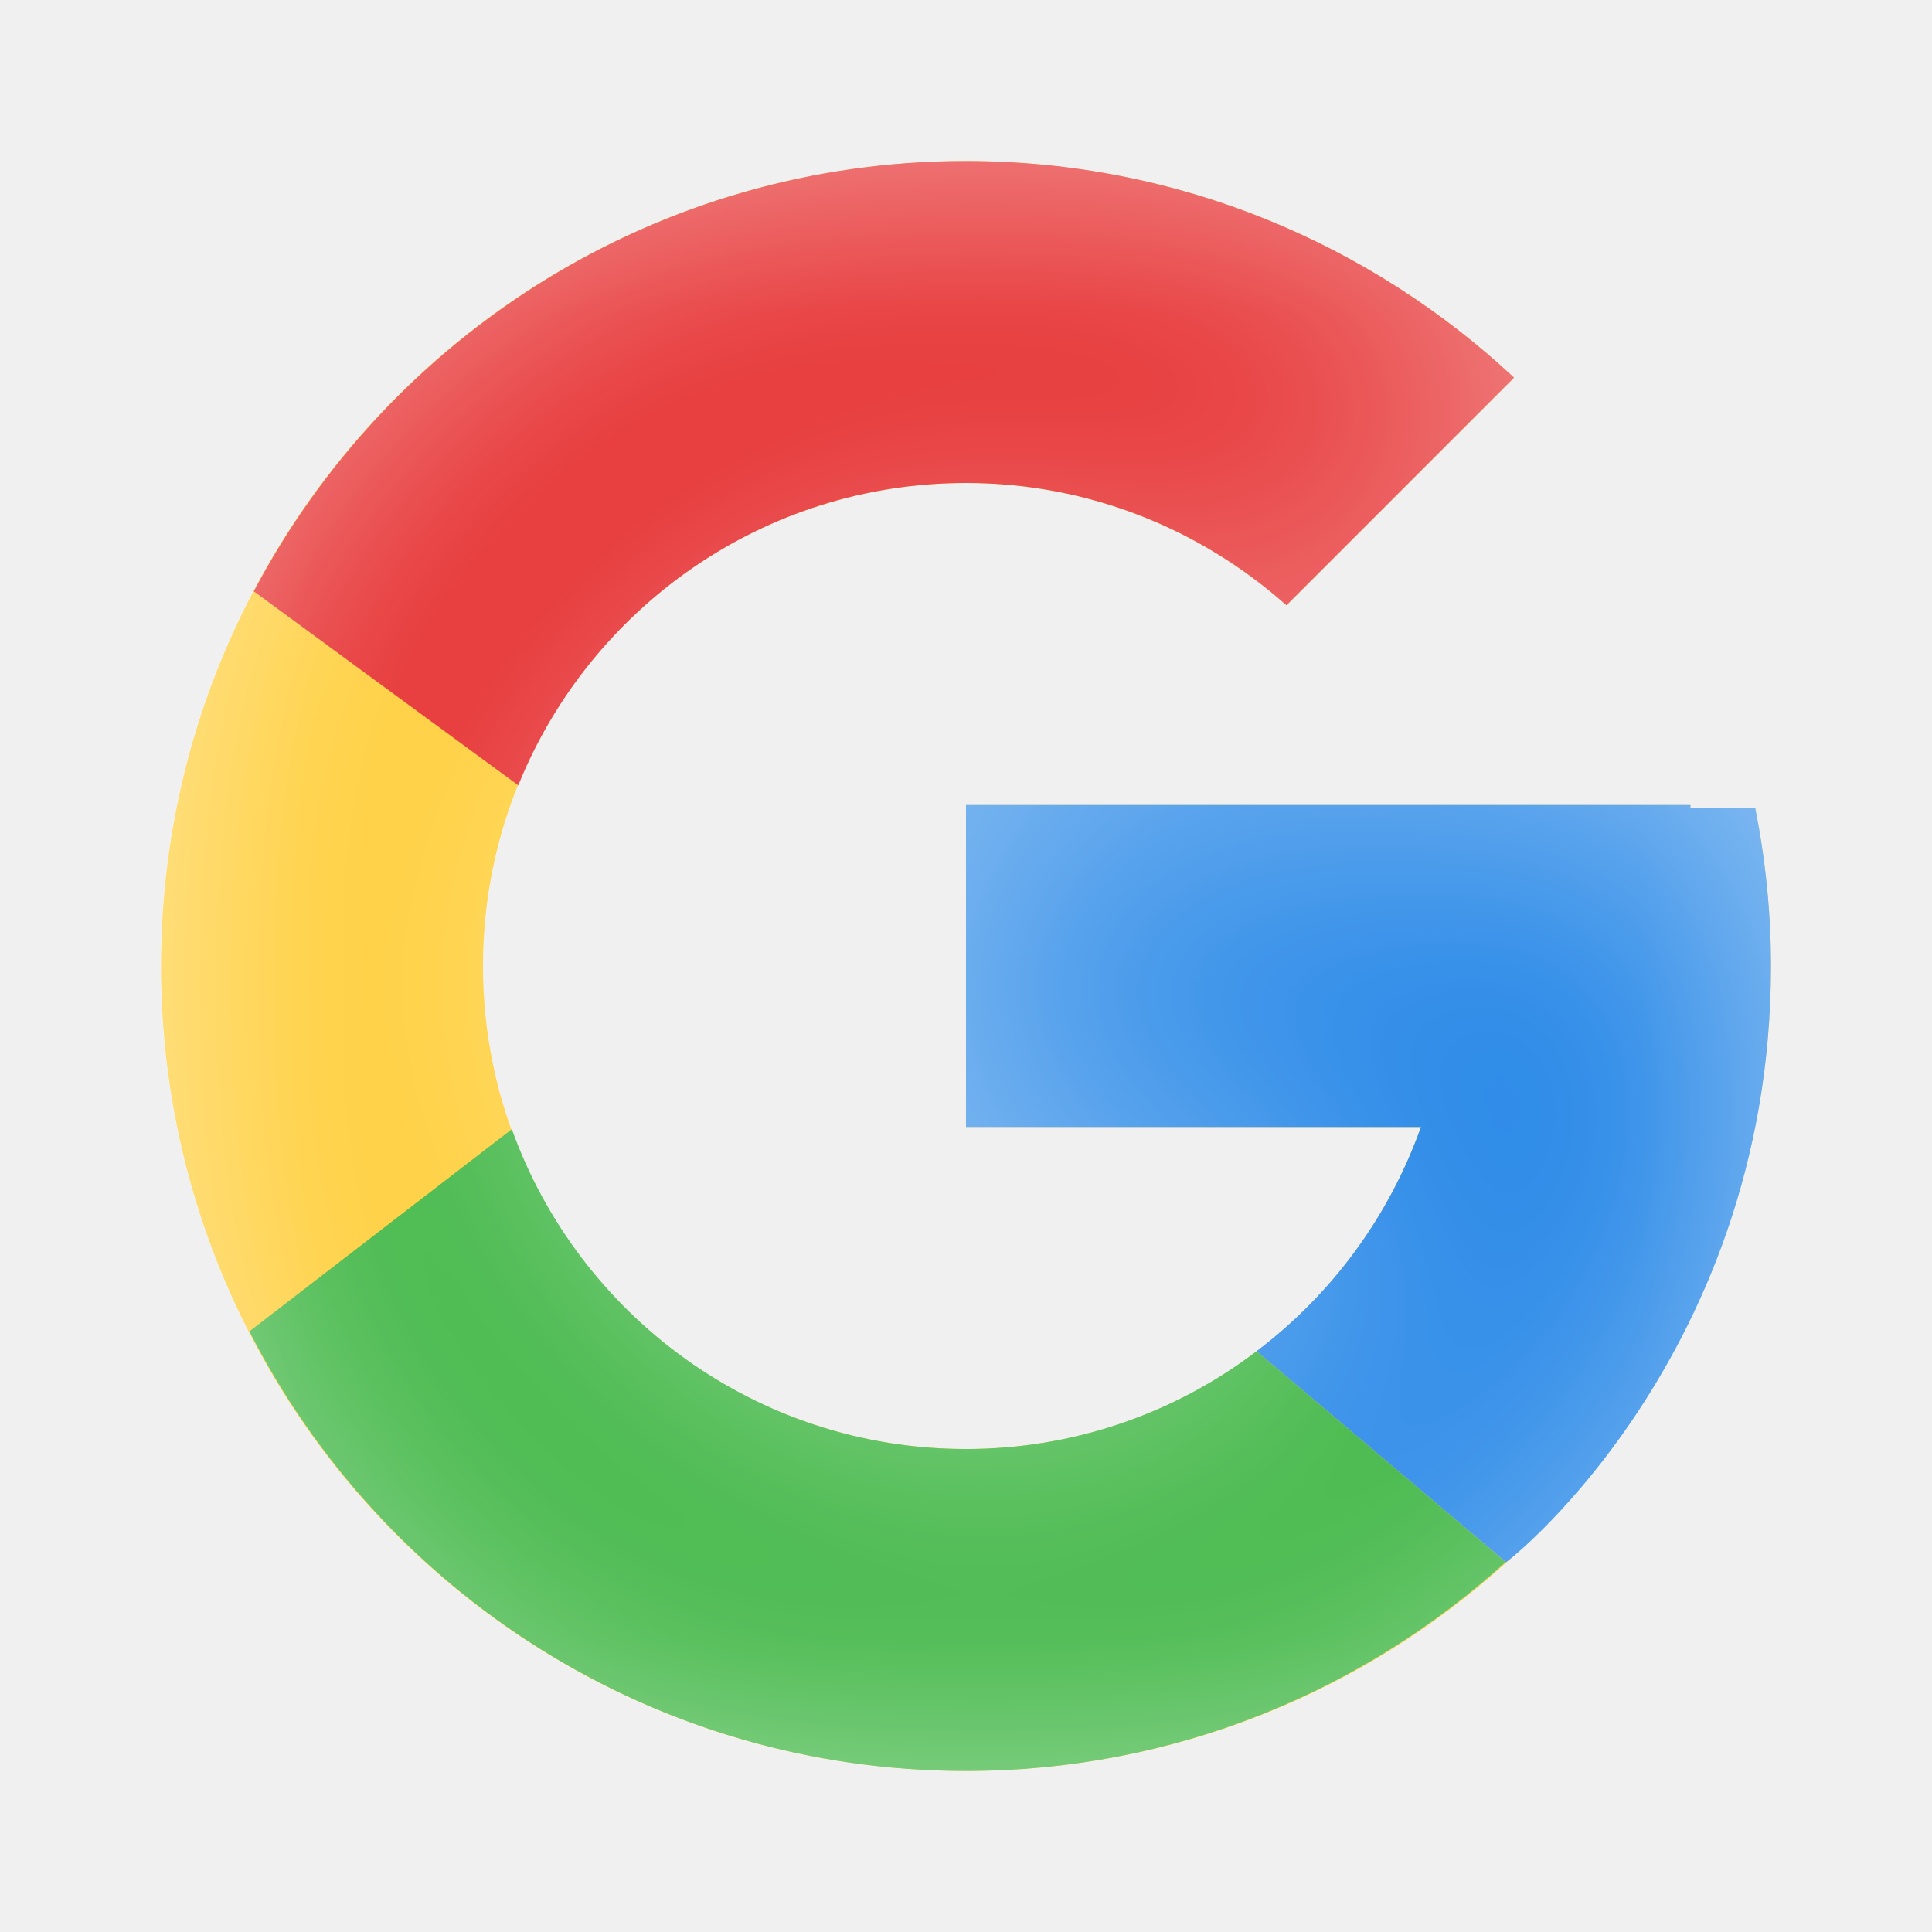
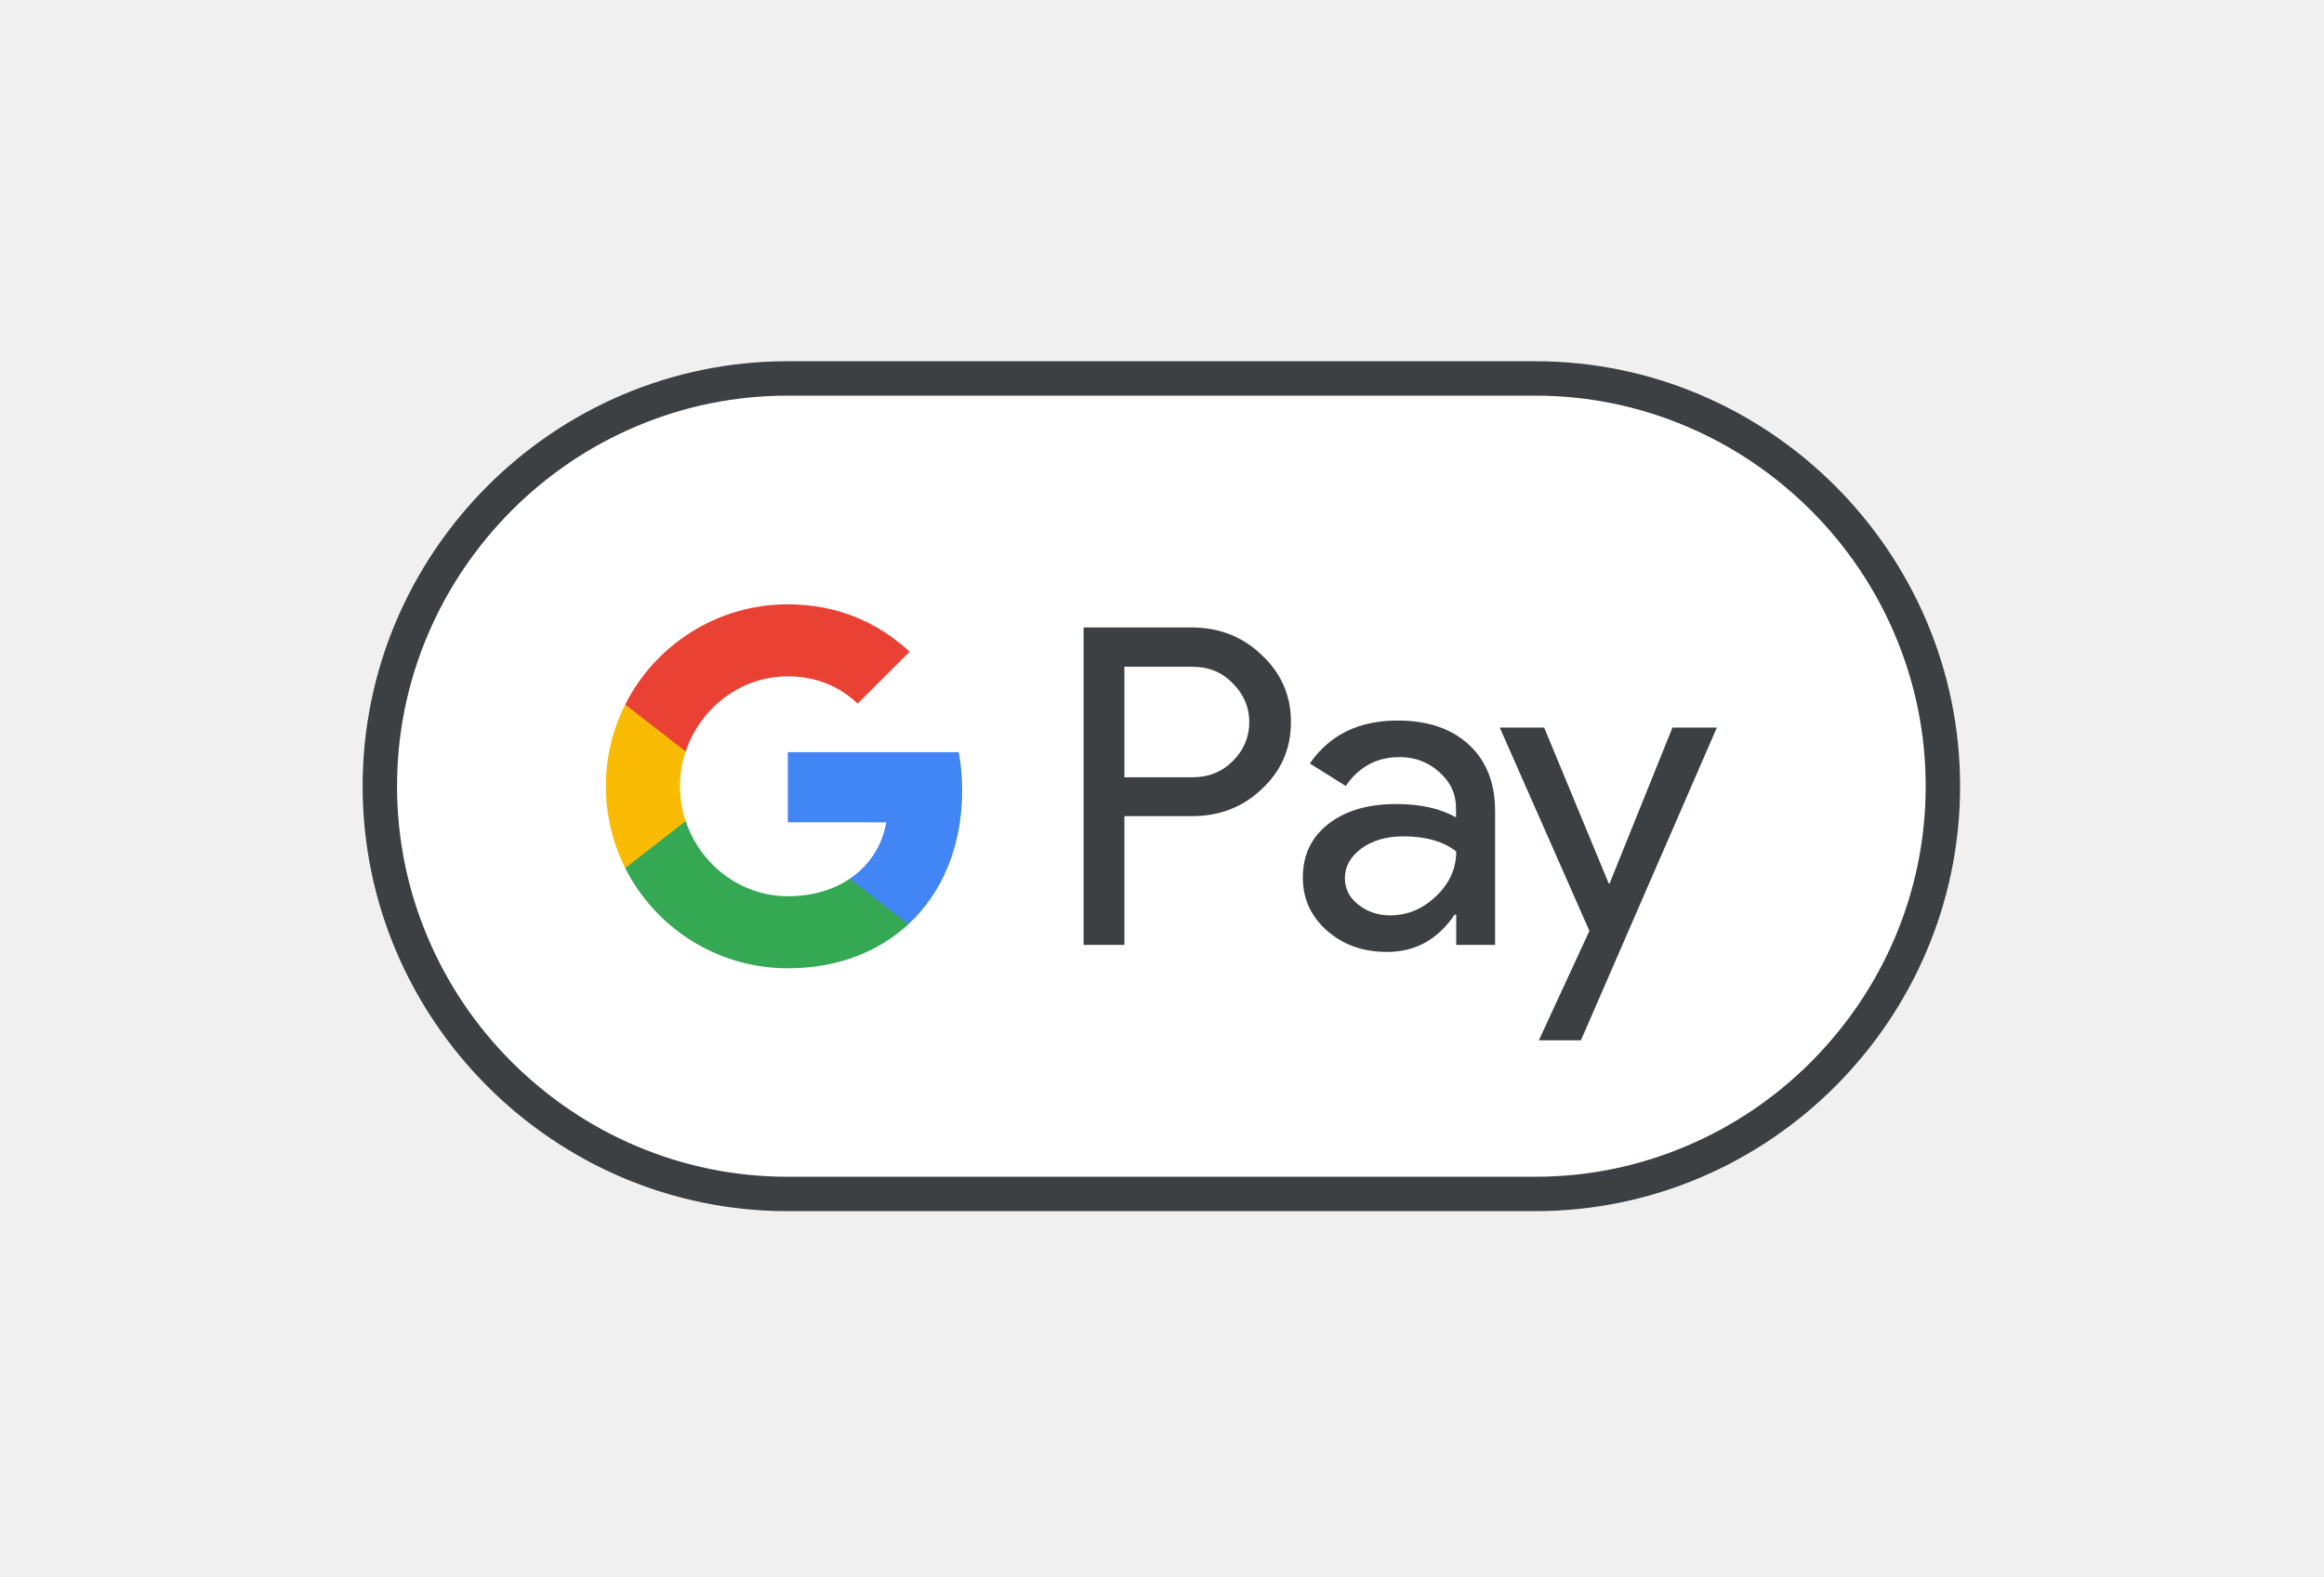
- <svg xmlns="http://www.w3.org/2000/svg" width="30" height="30" viewBox="0 0 30 30" fill="none">
-   <g filter="url(#filter0_i_509_1827)">
-     <path d="M27.257 12.552H26.25V12.5H15V17.5H22.064C21.034 20.411 18.264 22.5 15 22.5C10.858 22.5 7.5 19.142 7.5 15C7.5 10.858 10.858 7.5 15 7.5C16.912 7.5 18.651 8.221 19.976 9.399L23.511 5.864C21.279 3.783 18.293 2.5 15 2.5C8.097 2.5 2.5 8.097 2.5 15C2.5 21.903 8.097 27.5 15 27.5C21.903 27.5 27.5 21.903 27.5 15C27.5 14.162 27.414 13.344 27.257 12.552Z" fill="#FFCA29" />
-     <path d="M3.941 9.182L8.048 12.194C9.16 9.443 11.851 7.5 15 7.5C16.912 7.5 18.651 8.221 19.976 9.399L23.511 5.864C21.279 3.783 18.293 2.5 15 2.5C10.199 2.5 6.035 5.211 3.941 9.182Z" fill="#E41E1F" />
-     <path d="M15 27.5C18.229 27.5 21.163 26.264 23.381 24.255L19.512 20.981C18.215 21.968 16.63 22.501 15 22.5C11.749 22.5 8.988 20.427 7.948 17.534L3.872 20.674C5.941 24.723 10.142 27.5 15 27.5Z" fill="#32B137" />
-     <path d="M27.257 12.552H26.25V12.5H15V17.5H22.064C21.571 18.885 20.683 20.096 19.51 20.982L19.512 20.981L23.381 24.254C23.107 24.503 27.5 21.25 27.5 15C27.5 14.162 27.414 13.344 27.257 12.552Z" fill="#1D82E6" />
+ <svg xmlns="http://www.w3.org/2000/svg" version="1.1" id="G_Pay_Acceptance_Mark" x="0px" y="0px" viewBox="0 0 1094 742" enable-background="new 0 0 1094 742" xml:space="preserve">
+   <path id="Base_1_" fill="#FFFFFF" d="M722.7,170h-352c-110,0-200,90-200,200l0,0c0,110,90,200,200,200h352c110,0,200-90,200-200l0,0  C922.7,260,832.7,170,722.7,170z" />
+   <path id="Outline" fill="#3C4043" d="M722.7,186.2c24.7,0,48.7,4.9,71.3,14.5c21.9,9.3,41.5,22.6,58.5,39.5  c16.9,16.9,30.2,36.6,39.5,58.5c9.6,22.6,14.5,46.6,14.5,71.3s-4.9,48.7-14.5,71.3c-9.3,21.9-22.6,41.5-39.5,58.5  c-16.9,16.9-36.6,30.2-58.5,39.5c-22.6,9.6-46.6,14.5-71.3,14.5h-352c-24.7,0-48.7-4.9-71.3-14.5c-21.9-9.3-41.5-22.6-58.5-39.5  c-16.9-16.9-30.2-36.6-39.5-58.5c-9.6-22.6-14.5-46.6-14.5-71.3s4.9-48.7,14.5-71.3c9.3-21.9,22.6-41.5,39.5-58.5  c16.9-16.9,36.6-30.2,58.5-39.5c22.6-9.6,46.6-14.5,71.3-14.5L722.7,186.2 M722.7,170h-352c-110,0-200,90-200,200l0,0  c0,110,90,200,200,200h352c110,0,200-90,200-200l0,0C922.7,260,832.7,170,722.7,170L722.7,170z" />
+   <g id="G_Pay_Lockup_1_">
+     <g id="Pay_Typeface_3_">
+       <path id="Letter_p_3_" fill="#3C4043" d="M529.3,384.2v60.5h-19.2V295.3H561c12.9,0,23.9,4.3,32.9,12.9    c9.2,8.6,13.8,19.1,13.8,31.5c0,12.7-4.6,23.2-13.8,31.7c-8.9,8.5-19.9,12.7-32.9,12.7h-31.7V384.2z M529.3,313.7v52.1h32.1    c7.6,0,14-2.6,19-7.7c5.1-5.1,7.7-11.3,7.7-18.3c0-6.9-2.6-13-7.7-18.1c-5-5.3-11.3-7.9-19-7.9h-32.1V313.7z" />
+       <path id="Letter_a_3_" fill="#3C4043" d="M657.9,339.1c14.2,0,25.4,3.8,33.6,11.4c8.2,7.6,12.3,18,12.3,31.2v63h-18.3v-14.2h-0.8    c-7.9,11.7-18.5,17.5-31.7,17.5c-11.3,0-20.7-3.3-28.3-10s-11.4-15-11.4-25c0-10.6,4-19,12-25.2c8-6.3,18.7-9.4,32-9.4    c11.4,0,20.8,2.1,28.1,6.3v-4.4c0-6.7-2.6-12.3-7.9-17c-5.3-4.7-11.5-7-18.6-7c-10.7,0-19.2,4.5-25.4,13.6l-16.9-10.6    C625.9,345.8,639.7,339.1,657.9,339.1z M633.1,413.3c0,5,2.1,9.2,6.4,12.5c4.2,3.3,9.2,5,14.9,5c8.1,0,15.3-3,21.6-9    s9.5-13,9.5-21.1c-6-4.7-14.3-7.1-25-7.1c-7.8,0-14.3,1.9-19.5,5.6C635.7,403.1,633.1,407.8,633.1,413.3z" />
+       <path id="Letter_y_3_" fill="#3C4043" d="M808.2,342.4l-64,147.2h-19.8l23.8-51.5L706,342.4h20.9l30.4,73.4h0.4l29.6-73.4H808.2z" />
+     </g>
+     <g id="G_Mark_1_">
+       <path id="Blue_500" fill="#4285F4" d="M452.93,372c0-6.26-0.56-12.25-1.6-18.01h-80.48v33L417.2,387    c-1.88,10.98-7.93,20.34-17.2,26.58v21.41h27.59C443.7,420.08,452.93,398.04,452.93,372z" />
+       <path id="Green_500_1_" fill="#34A853" d="M400.01,413.58c-7.68,5.18-17.57,8.21-29.14,8.21c-22.35,0-41.31-15.06-48.1-35.36    h-28.46v22.08c14.1,27.98,43.08,47.18,76.56,47.18c23.14,0,42.58-7.61,56.73-20.71L400.01,413.58z" />
+       <path id="Yellow_500_1_" fill="#FABB05" d="M320.09,370.05c0-5.7,0.95-11.21,2.68-16.39v-22.08h-28.46    c-5.83,11.57-9.11,24.63-9.11,38.47s3.29,26.9,9.11,38.47l28.46-22.08C321.04,381.26,320.09,375.75,320.09,370.05z" />
+       <path id="Red_500" fill="#E94235" d="M370.87,318.3c12.63,0,23.94,4.35,32.87,12.85l24.45-24.43    c-14.85-13.83-34.21-22.32-57.32-22.32c-33.47,0-62.46,19.2-76.56,47.18l28.46,22.08C329.56,333.36,348.52,318.3,370.87,318.3z" />
+     </g>
  </g>
-   <defs>
-     <filter id="filter0_i_509_1827" x="2.5" y="2.5" width="25.3" height="25.3" filterUnits="userSpaceOnUse" color-interpolation-filters="sRGB">
-       <feFlood flood-opacity="0" result="BackgroundImageFix" />
-       <feBlend mode="normal" in="SourceGraphic" in2="BackgroundImageFix" result="shape" />
-       <feColorMatrix in="SourceAlpha" type="matrix" values="0 0 0 0 0 0 0 0 0 0 0 0 0 0 0 0 0 0 127 0" result="hardAlpha" />
-       <feOffset dx="0.3" dy="0.3" />
-       <feGaussianBlur stdDeviation="2.5" />
-       <feComposite in2="hardAlpha" operator="arithmetic" k2="-1" k3="1" />
-       <feColorMatrix type="matrix" values="0 0 0 0 1 0 0 0 0 1 0 0 0 0 1 0 0 0 0.5 0" />
-       <feBlend mode="normal" in2="shape" result="effect1_innerShadow_509_1827" />
-     </filter>
-   </defs>
</svg>
